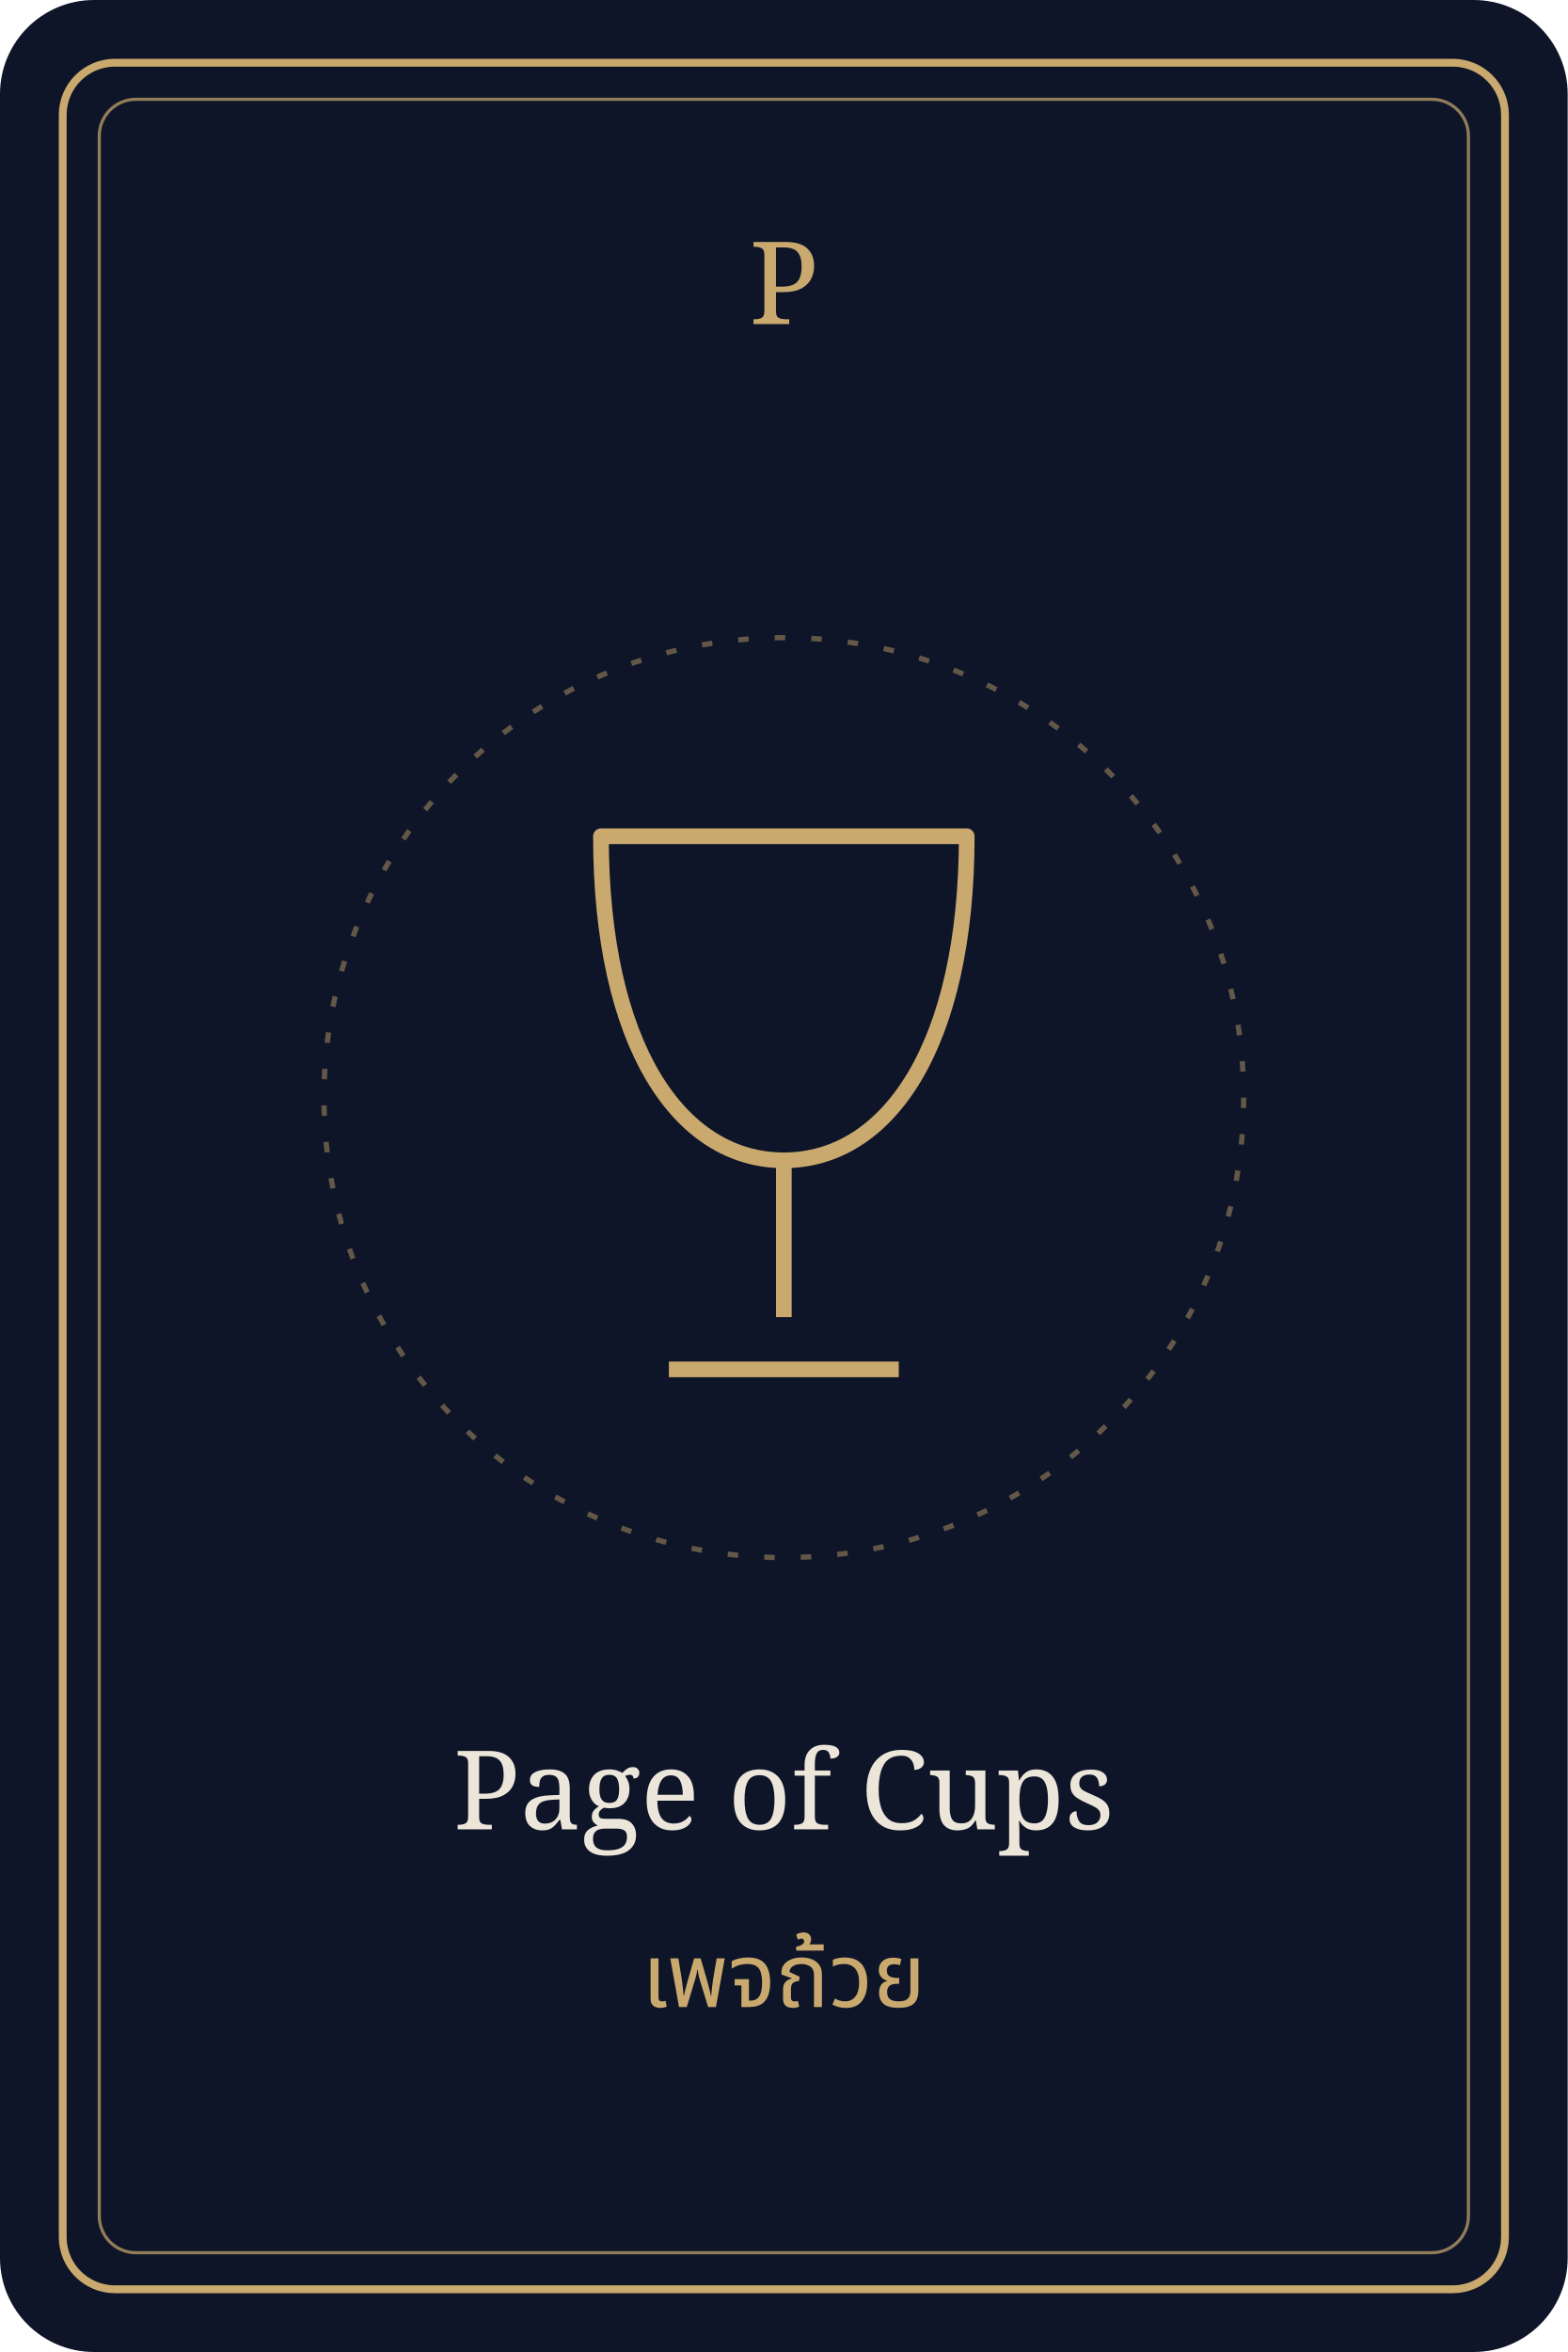
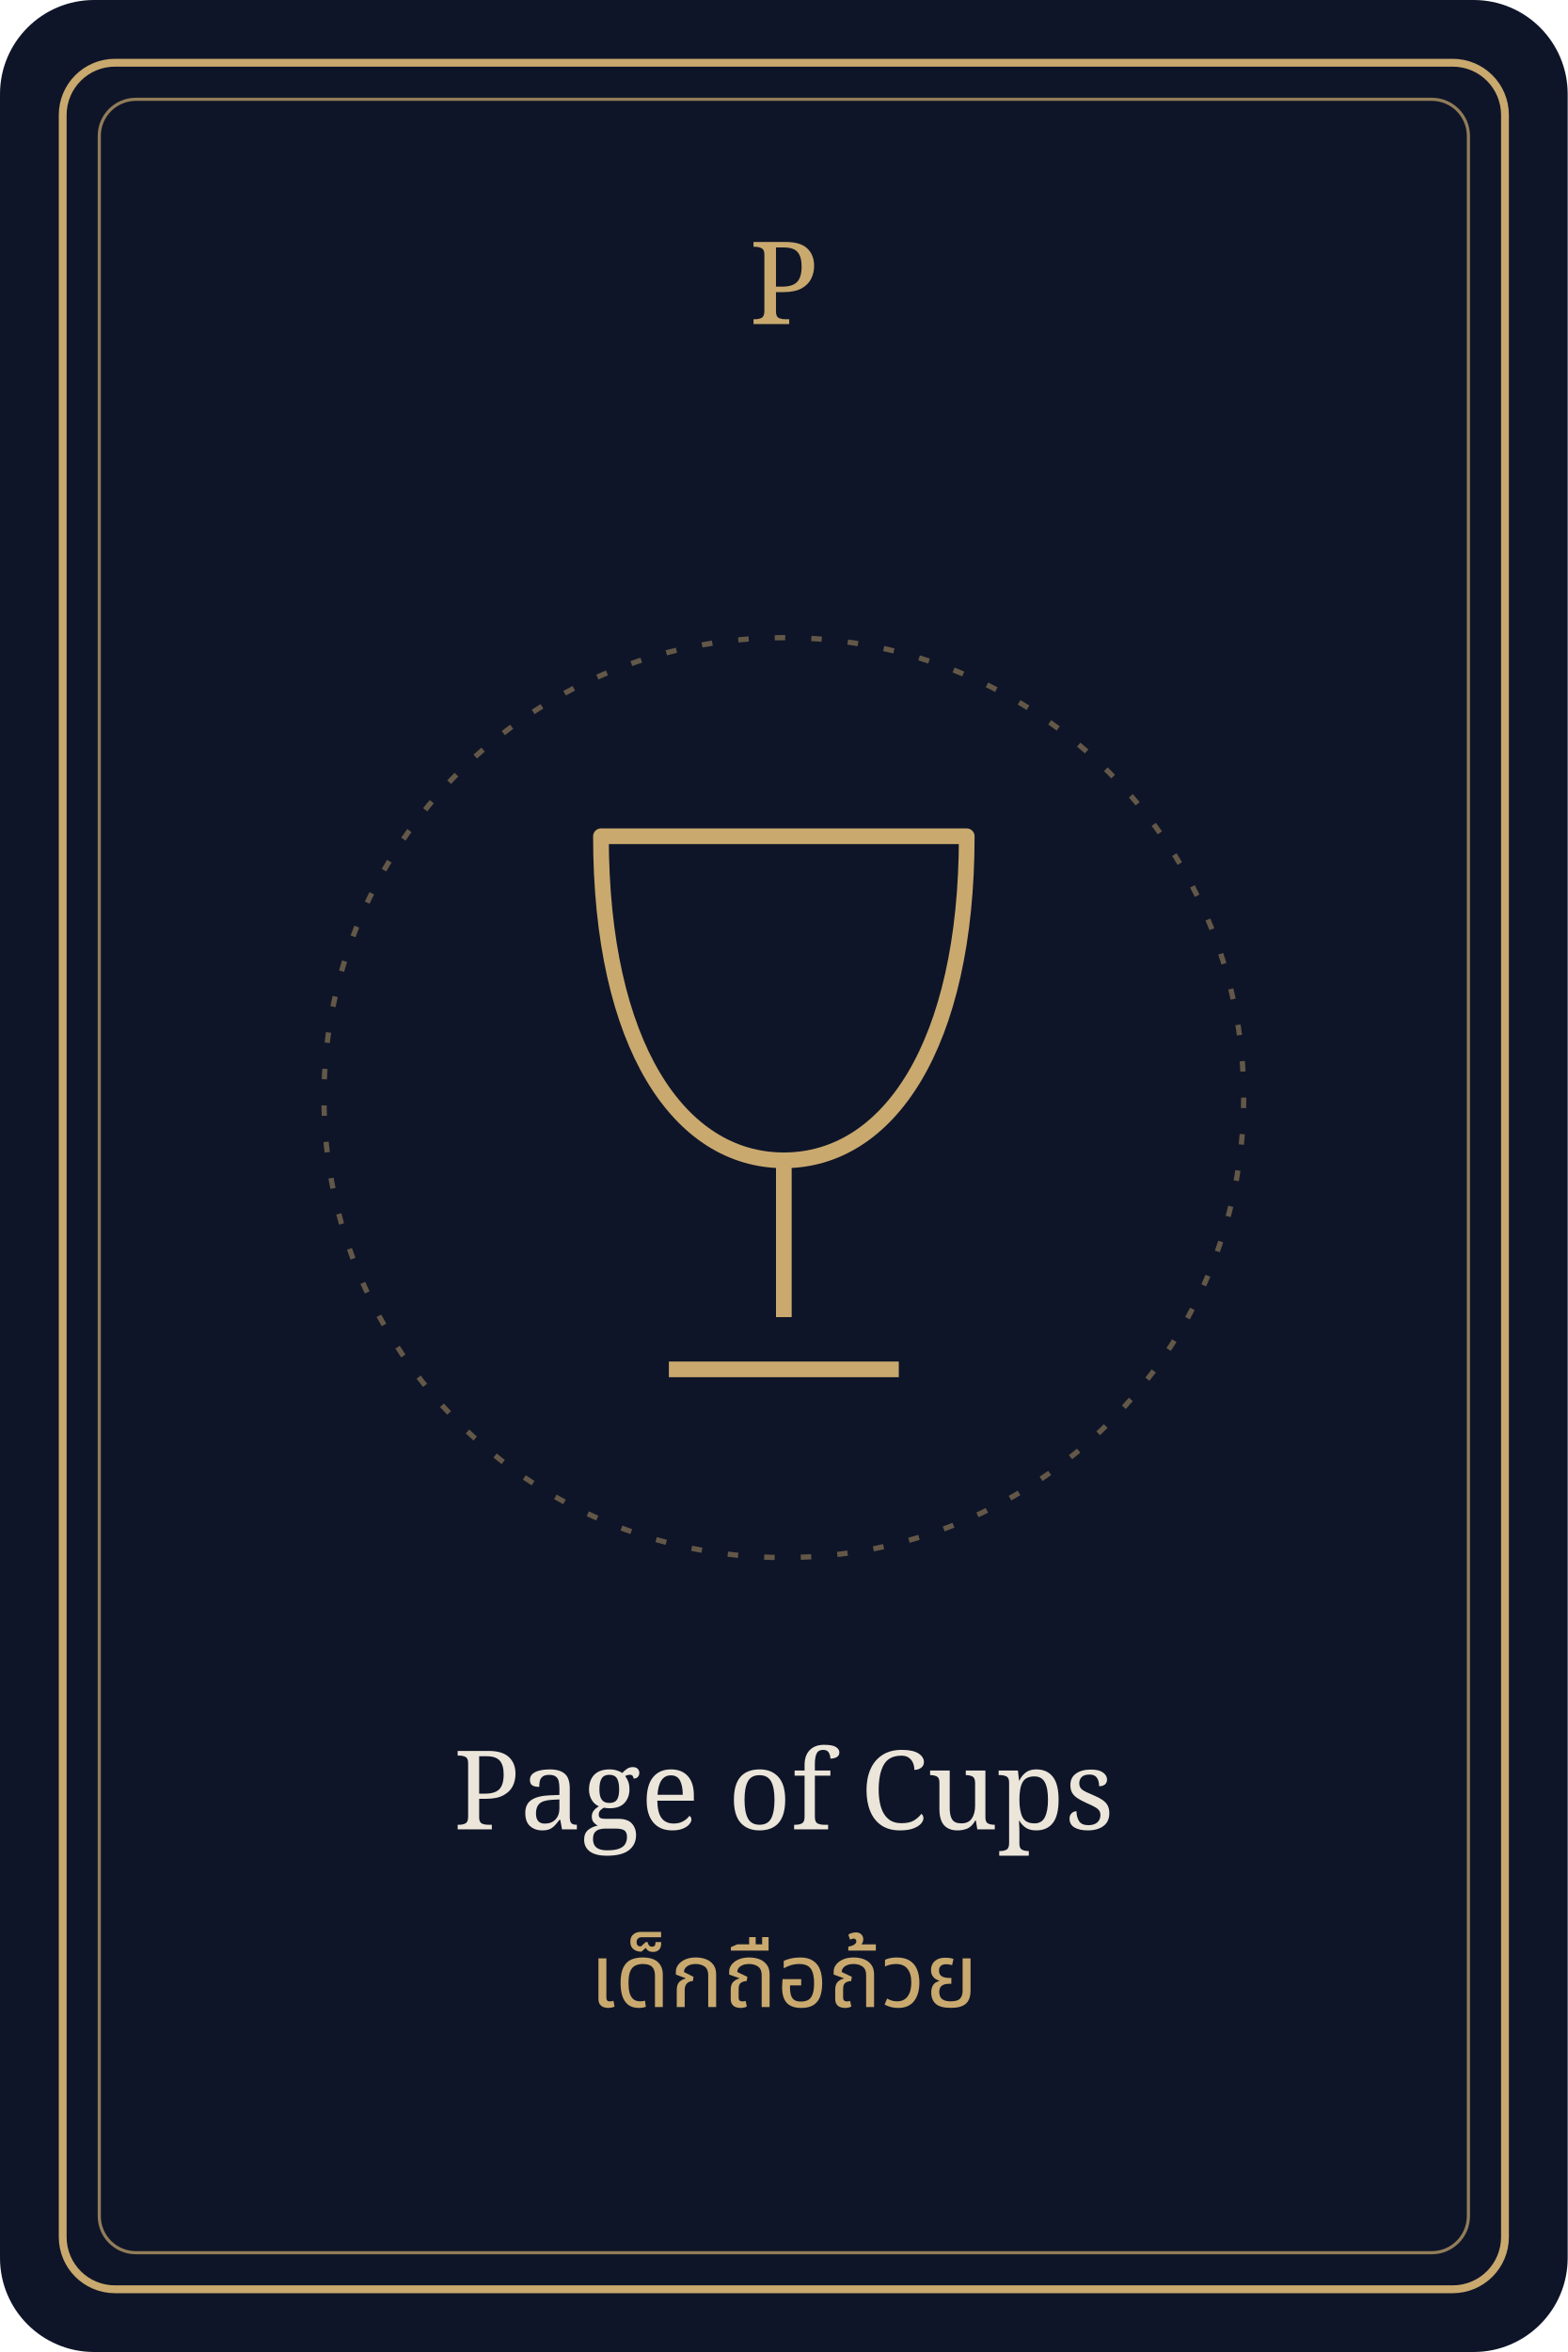
<svg xmlns="http://www.w3.org/2000/svg" viewBox="0 0 300 450">
  <rect width="300" height="450" rx="18" fill="#0f1528" />
  <rect x="12" y="12" width="276" height="426" rx="10" fill="none" stroke="#c9a96e" stroke-width="1.5" />
  <rect x="19" y="19" width="262" height="412" rx="7" fill="none" stroke="#c9a96e" stroke-width=".6" opacity=".7" />
  <text x="150" y="62" text-anchor="middle" fill="#c9a96e" font-family="Georgia,serif" font-size="22" letter-spacing="3">P</text>
  <g fill="none" stroke="#c9a96e" stroke-width="1" opacity=".45">
    <circle cx="150" cy="210" r="88" stroke-dasharray="2 5" />
  </g>
  <g fill="none" stroke="#c9a96e" stroke-width="3" stroke-linejoin="round">
    <path d="M115 160h70c0 40-15 62-35 62s-35-22-35-62z" />
    <line x1="150" y1="222" x2="150" y2="252" />
    <path d="M128 262h44" />
  </g>
  <text x="150" y="350" text-anchor="middle" fill="#ece6da" font-family="Georgia,serif" font-size="21">Page of Cups</text>
-   <text x="150" y="384" text-anchor="middle" fill="#c9a96e" font-family="'Noto Sans Thai','IBM Plex Sans Thai',sans-serif" font-size="17">เพจถ้วย</text>
+   <text x="150" y="384" text-anchor="middle" fill="#c9a96e" font-family="'Noto Sans Thai','IBM Plex Sans Thai',sans-serif" font-size="17">เด็กถือถ้วย</text>
</svg>
